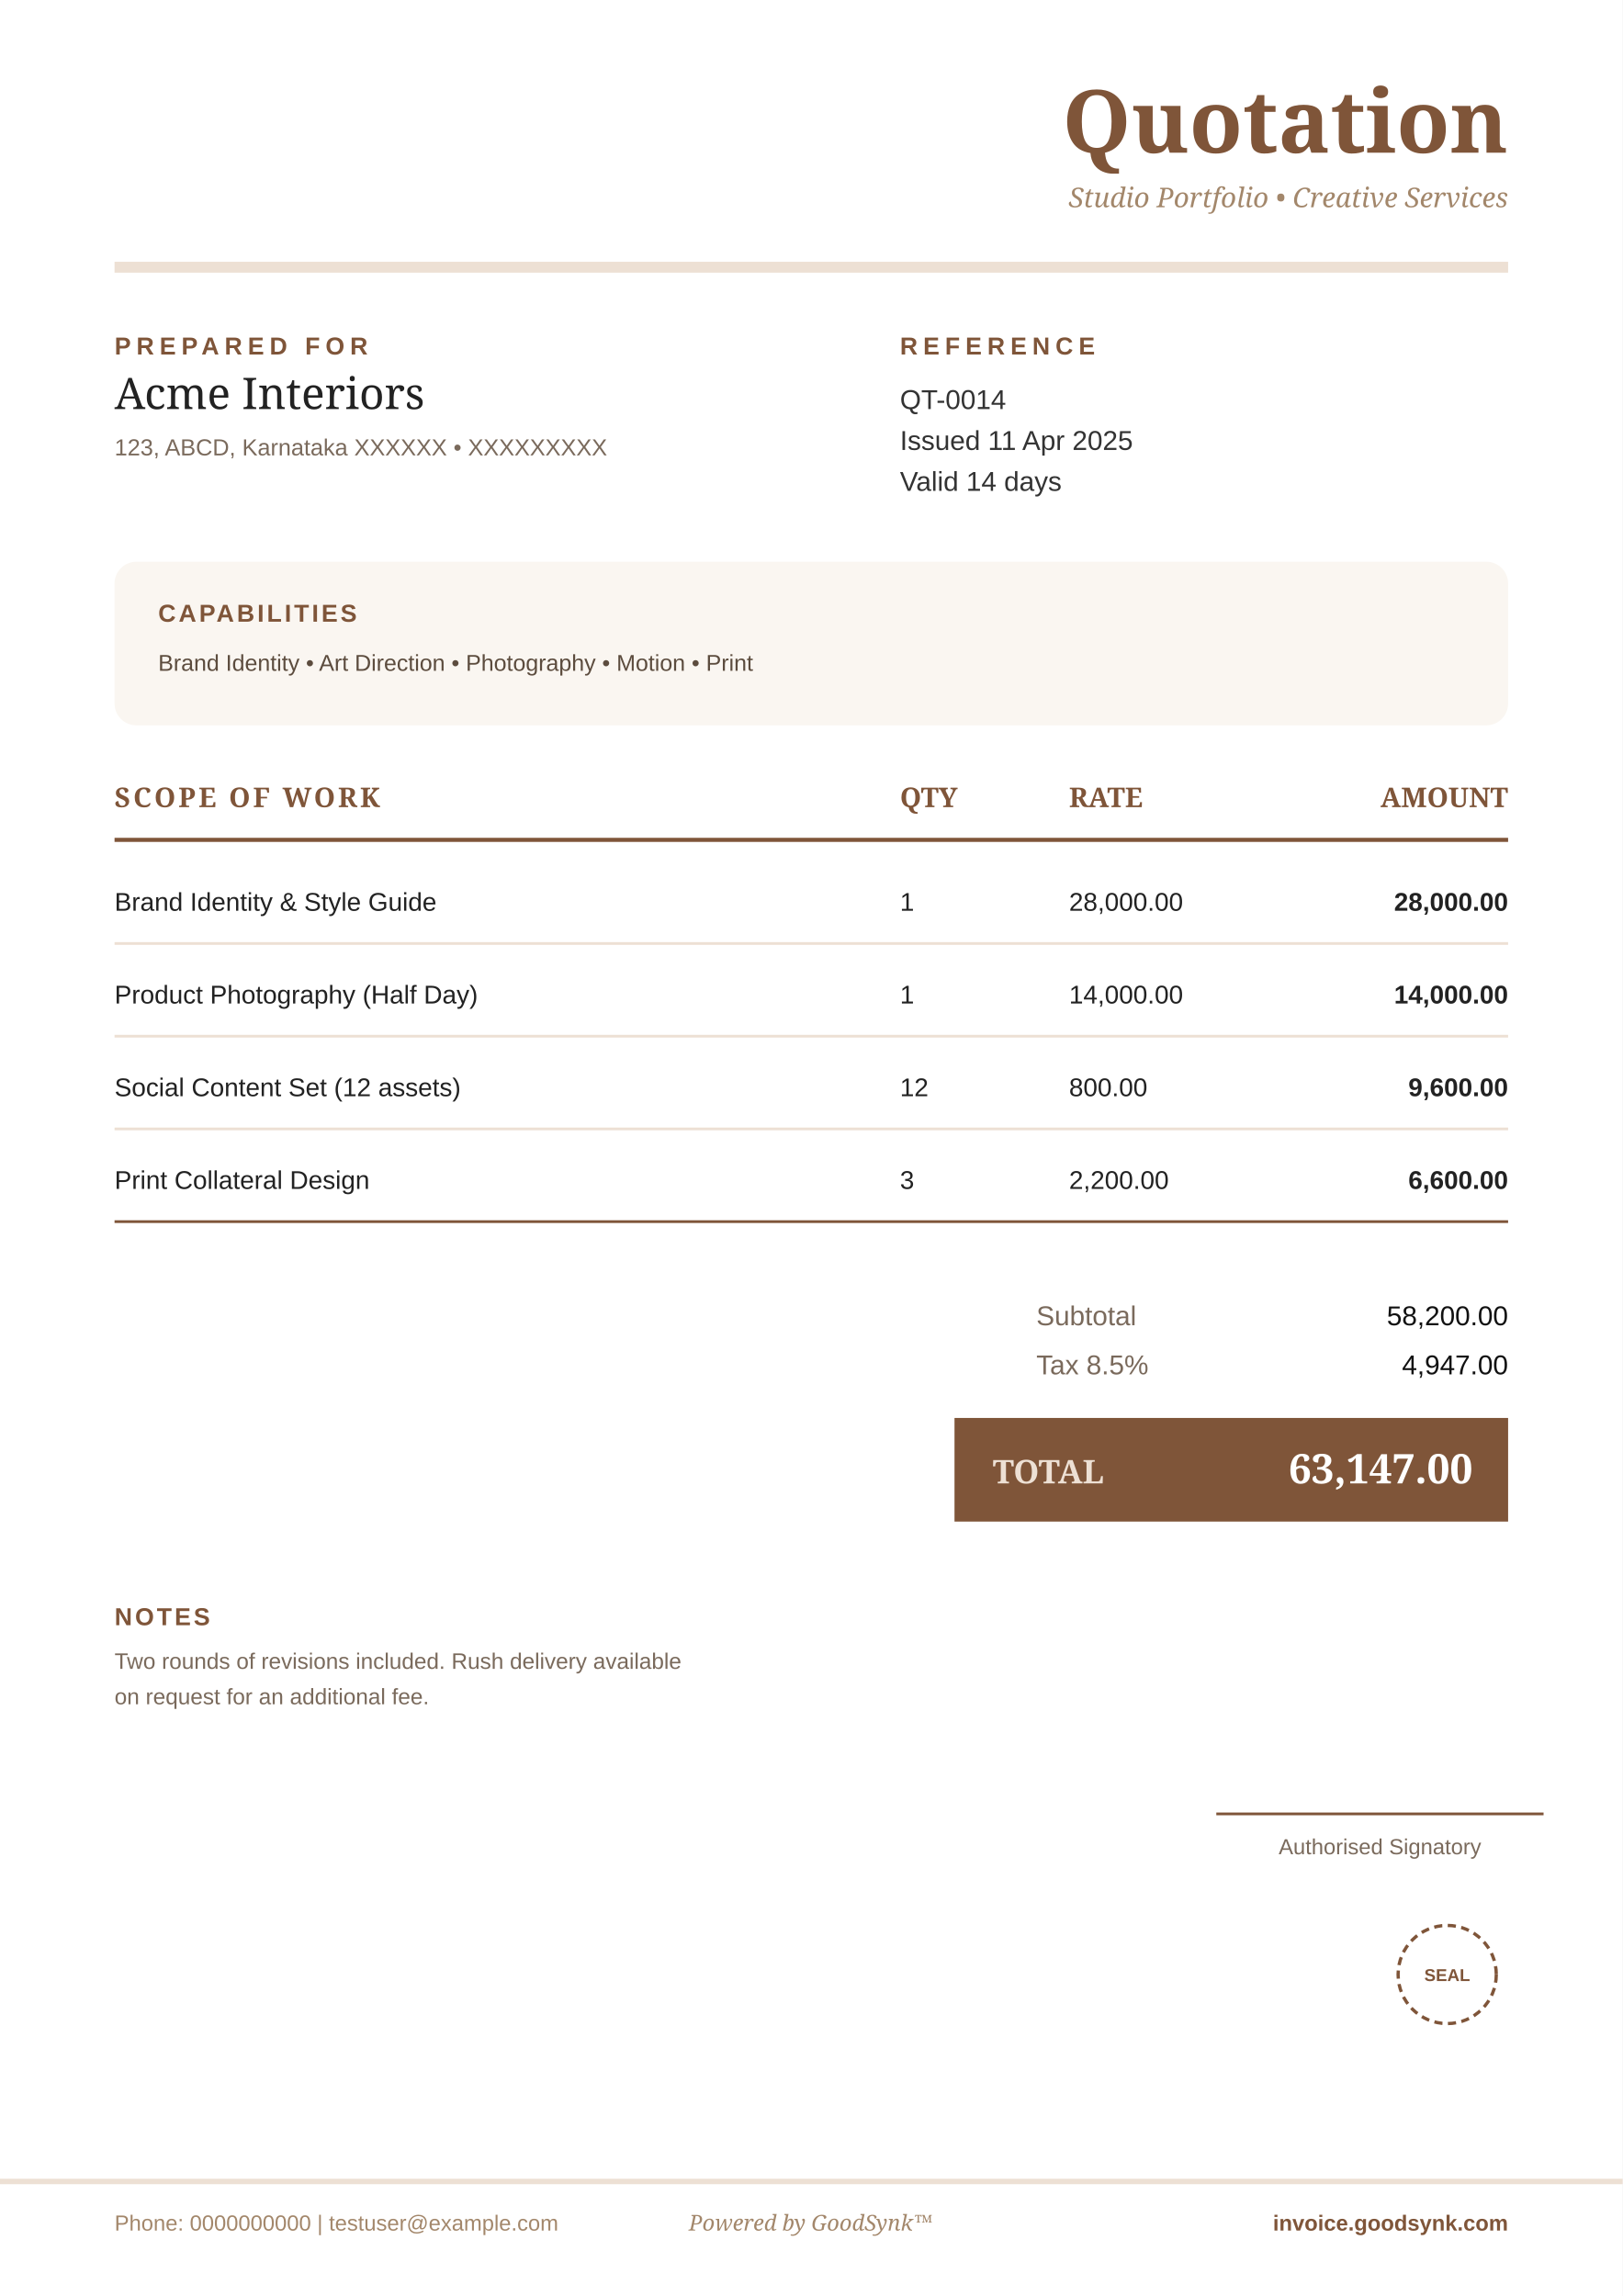
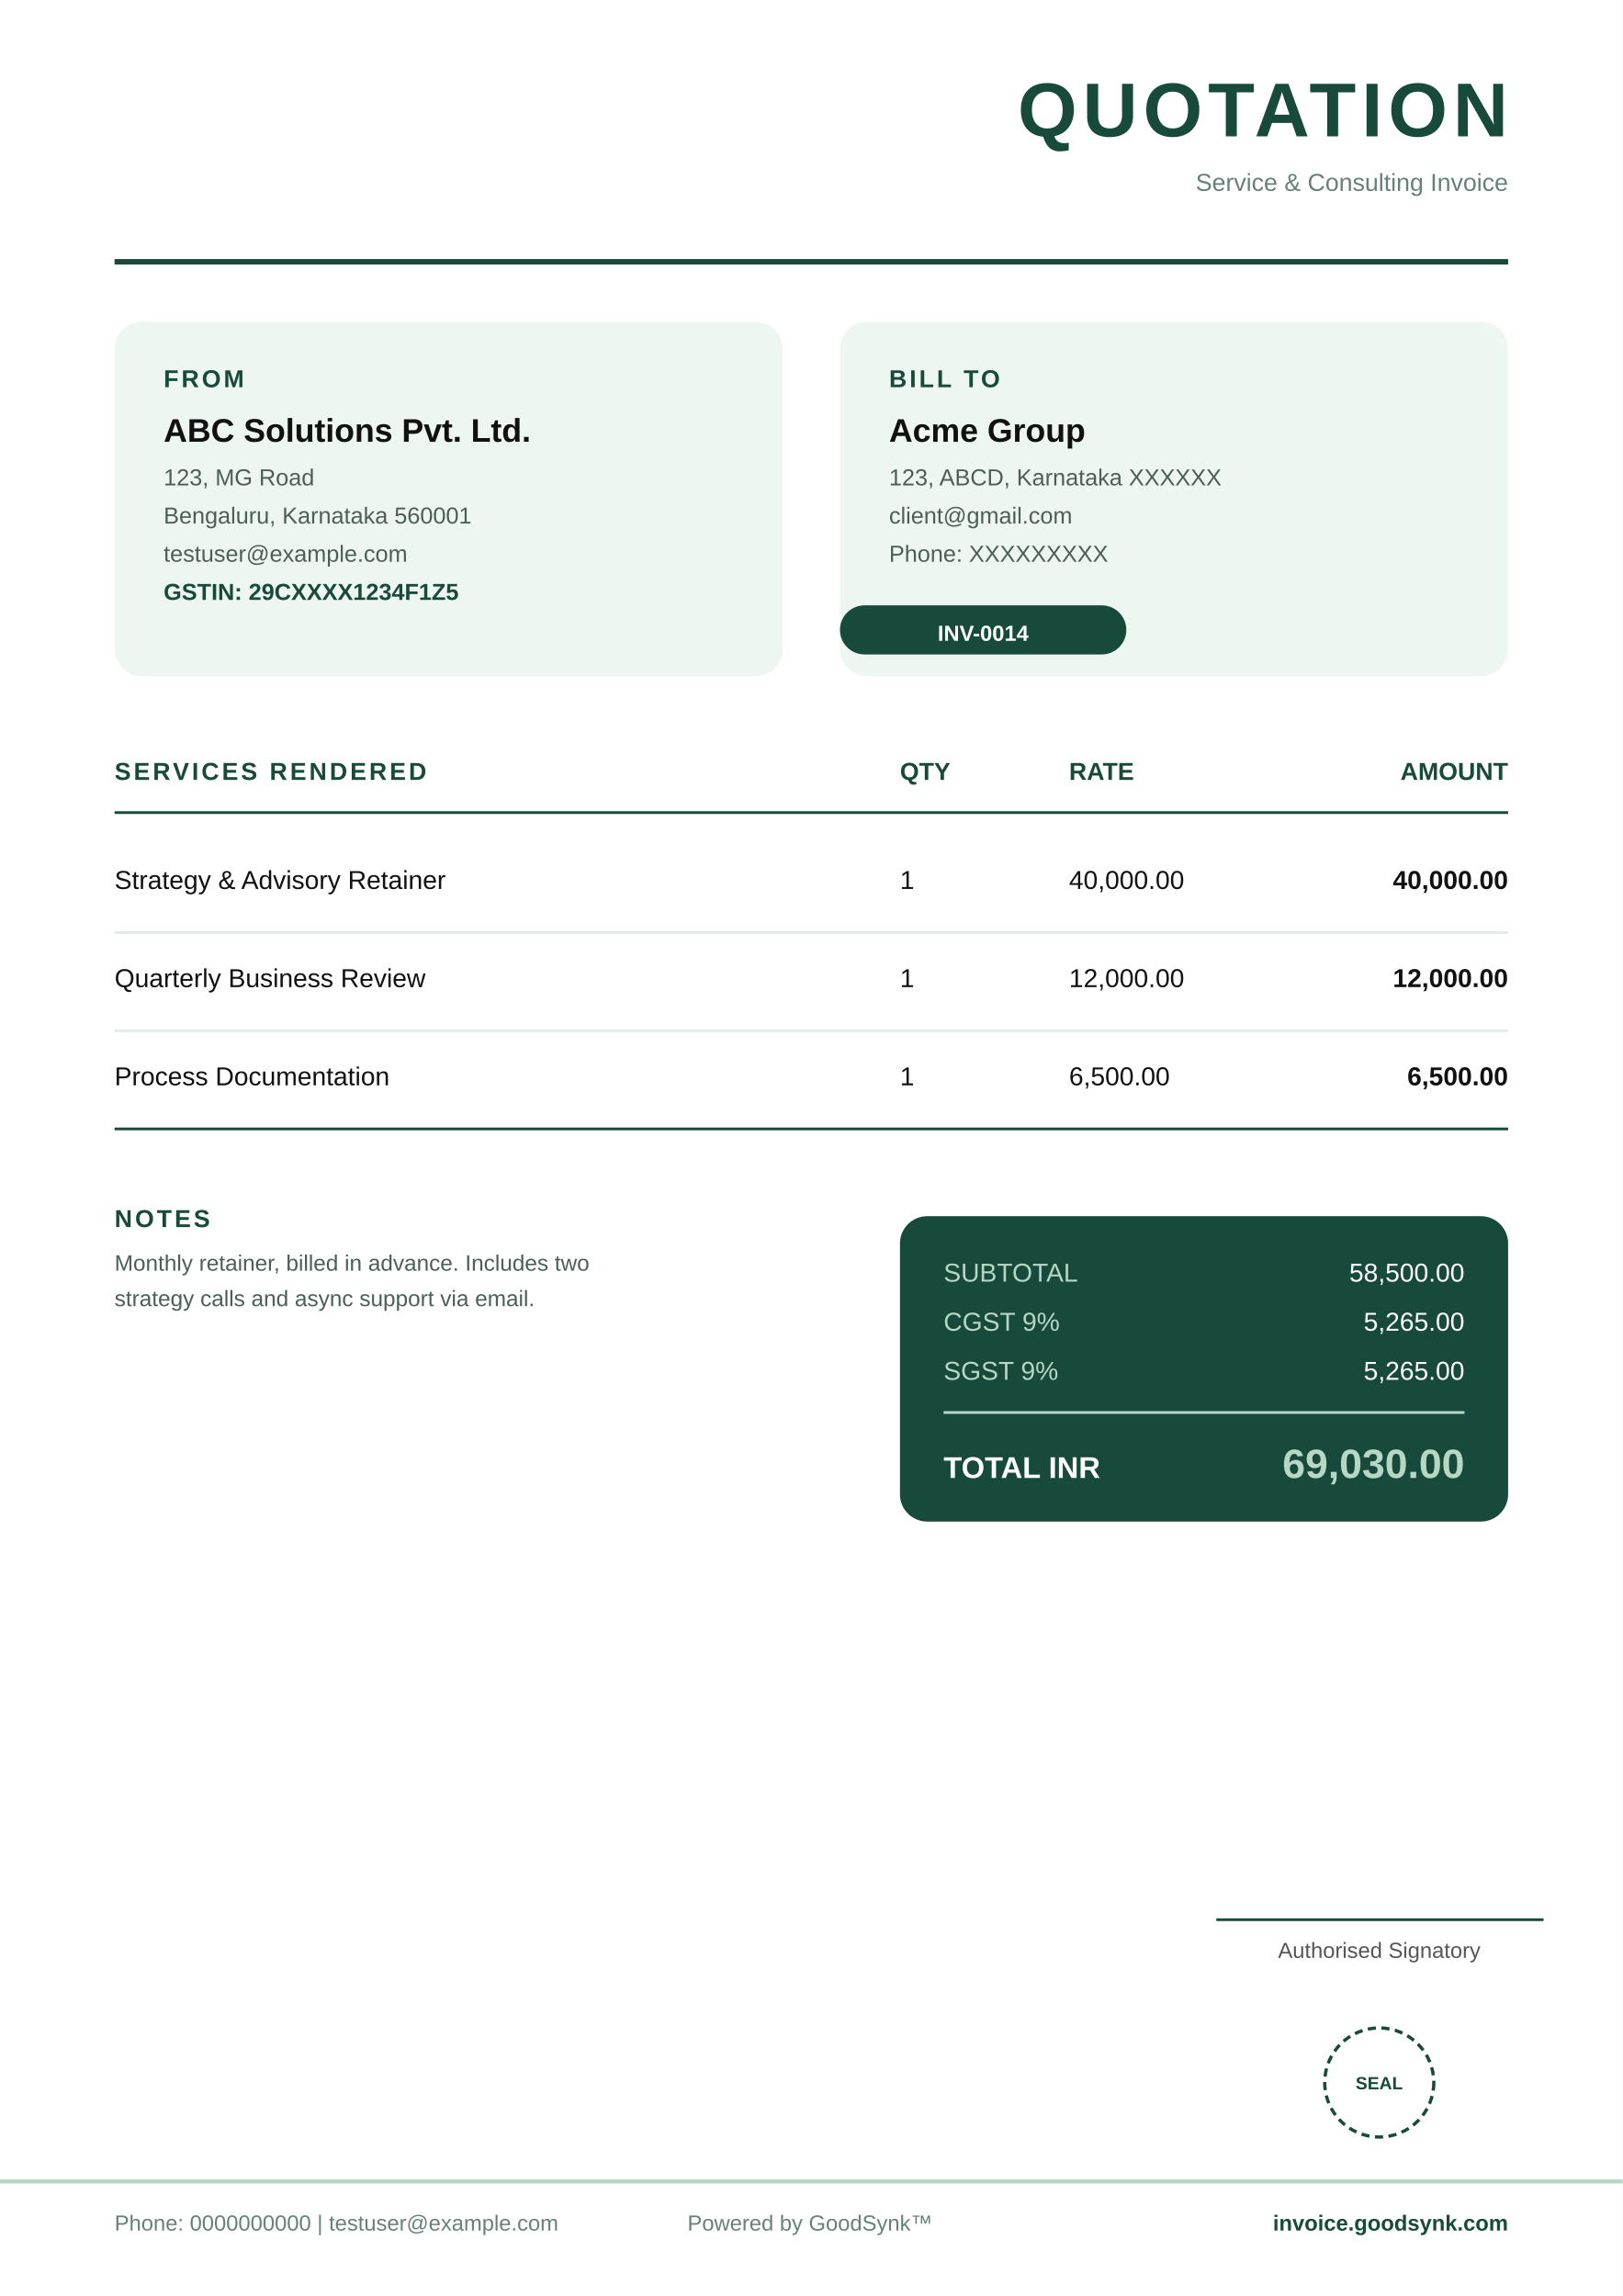
<svg xmlns="http://www.w3.org/2000/svg" width="595" height="842" viewBox="0 0 595 842">
  <rect width="595" height="842" fill="#fff" />
-   <text x="553" y="56" text-anchor="end" font-family="Georgia, serif" font-size="32" font-weight="700" fill="#7F5539">Quotation</text>
-   <text x="553" y="76" text-anchor="end" font-family="Georgia, serif" font-size="10" fill="#a3876b" font-style="italic">Studio Portfolio • Creative Services</text>
-   <line x1="42" y1="98" x2="553" y2="98" stroke="#EDE0D4" stroke-width="4" />
-   <text x="42" y="130" font-family="Arial" font-size="9" font-weight="700" fill="#7F5539" letter-spacing="2">PREPARED FOR</text>
-   <text x="42" y="150" font-family="Georgia, serif" font-size="16" fill="#222">Acme Interiors</text>
-   <text x="42" y="167" font-family="Arial" font-size="8.5" fill="#7a6a5c">123, ABCD, Karnataka XXXXXX • XXXXXXXXX</text>
-   <text x="330" y="130" font-family="Arial" font-size="9" font-weight="700" fill="#7F5539" letter-spacing="2">REFERENCE</text>
-   <text x="330" y="150" font-family="Arial" font-size="10" fill="#333">QT-0014</text>
-   <text x="330" y="165" font-family="Arial" font-size="10" fill="#333">Issued 11 Apr 2025</text>
-   <text x="330" y="180" font-family="Arial" font-size="10" fill="#333">Valid 14 days</text>
-   <rect x="42" y="206" width="511" height="60" rx="8" fill="#FAF6F1" />
-   <text x="58" y="228" font-family="Arial" font-size="9" font-weight="700" fill="#7F5539" letter-spacing="1">CAPABILITIES</text>
-   <text x="58" y="246" font-family="Arial" font-size="8.4" fill="#5c4c3e">Brand Identity • Art Direction • Photography • Motion • Print</text>
-   <text x="42" y="296" font-family="Georgia, serif" font-size="10" font-weight="700" fill="#7F5539" letter-spacing="1">SCOPE OF WORK</text>
-   <text x="330" y="296" font-family="Georgia, serif" font-size="10" font-weight="700" fill="#7F5539">QTY</text>
-   <text x="392" y="296" font-family="Georgia, serif" font-size="10" font-weight="700" fill="#7F5539">RATE</text>
-   <text x="553" y="296" text-anchor="end" font-family="Georgia, serif" font-size="10" font-weight="700" fill="#7F5539">AMOUNT</text>
-   <line x1="42" y1="308" x2="553" y2="308" stroke="#7F5539" stroke-width="1.5" />
-   <g font-family="Arial" font-size="9.4" fill="#222">
-     <text x="42" y="334">Brand Identity &amp; Style Guide</text>
-     <text x="330" y="334">1</text>
-     <text x="392" y="334">28,000.00</text>
-     <text x="553" y="334" text-anchor="end" font-weight="700">28,000.00</text>
-     <line x1="42" y1="346" x2="553" y2="346" stroke="#EDE0D4" />
-     <text x="42" y="368">Product Photography (Half Day)</text>
-     <text x="330" y="368">1</text>
-     <text x="392" y="368">14,000.00</text>
-     <text x="553" y="368" text-anchor="end" font-weight="700">14,000.00</text>
-     <line x1="42" y1="380" x2="553" y2="380" stroke="#EDE0D4" />
-     <text x="42" y="402">Social Content Set (12 assets)</text>
-     <text x="330" y="402">12</text>
-     <text x="392" y="402">800.00</text>
-     <text x="553" y="402" text-anchor="end" font-weight="700">9,600.00</text>
-     <line x1="42" y1="414" x2="553" y2="414" stroke="#EDE0D4" />
-     <text x="42" y="436">Print Collateral Design</text>
-     <text x="330" y="436">3</text>
-     <text x="392" y="436">2,200.00</text>
-     <text x="553" y="436" text-anchor="end" font-weight="700">6,600.00</text>
-     <line x1="42" y1="448" x2="553" y2="448" stroke="#7F5539" />
-   </g>
-   <text x="380" y="486" font-family="Arial" font-size="10" fill="#7a6a5c">Subtotal</text>
-   <text x="553" y="486" text-anchor="end" font-family="Arial" font-size="10" fill="#111">58,200.00</text>
-   <text x="380" y="504" font-family="Arial" font-size="10" fill="#7a6a5c">Tax 8.5%</text>
-   <text x="553" y="504" text-anchor="end" font-family="Arial" font-size="10" fill="#111">4,947.00</text>
-   <rect x="350" y="520" width="203" height="38" fill="#7F5539" />
-   <text x="364" y="544" font-family="Georgia, serif" font-size="12" font-weight="700" fill="#EDE0D4">TOTAL</text>
-   <text x="540" y="544" text-anchor="end" font-family="Georgia, serif" font-size="15" font-weight="700" fill="#fff">63,147.00</text>
-   <text x="42" y="596" font-family="Arial" font-size="9" font-weight="700" fill="#7F5539" letter-spacing="1">NOTES</text>
-   <text x="42" y="612" font-family="Arial" font-size="8.2" fill="#7a6a5c">Two rounds of revisions included. Rush delivery available</text>
-   <text x="42" y="625" font-family="Arial" font-size="8.2" fill="#7a6a5c">on request for an additional fee.</text>
-   <line x1="446" y1="665.2" x2="566" y2="665.2" stroke="#7F5539" />
-   <text x="506" y="680" text-anchor="middle" font-family="Arial" font-size="8" fill="#7a6a5c">Authorised Signatory</text>
-   <circle cx="530.66" cy="724.1" r="18" fill="none" stroke="#7F5539" stroke-width="1.2" stroke-dasharray="3,2" />
-   <text x="530.66" y="726.5" text-anchor="middle" font-family="Arial" font-size="6.3" font-weight="700" fill="#7F5539">SEAL</text>
-   <line x1="0" y1="800" x2="595" y2="800" stroke="#EDE0D4" stroke-width="2" />
-   <text x="42" y="818" font-family="Arial" font-size="8" fill="#a3876b">Phone: 0000000000 | testuser@example.com</text>
-   <text x="297" y="818" text-anchor="middle" font-family="Georgia, serif" font-size="8" fill="#a3876b" font-style="italic">Powered by GoodSynk™</text>
-   <text x="553" y="818" text-anchor="end" font-family="Arial" font-size="8" fill="#7F5539" font-weight="700">invoice.goodsynk.com</text>
+   <text x="553" y="50" text-anchor="end" font-family="Arial" font-size="28" font-weight="700" fill="#174A3A" letter-spacing="2">QUOTATION</text>
+   <text x="553" y="70" text-anchor="end" font-family="Arial" font-size="9" fill="#66807a">Service &amp; Consulting Invoice</text>
+   <line x1="42" y1="96" x2="553" y2="96" stroke="#174A3A" stroke-width="2" />
+   <rect x="42" y="118" width="245" height="130" rx="10" fill="#EEF6F1" />
+   <rect x="308" y="118" width="245" height="130" rx="10" fill="#EEF6F1" />
+   <text x="60" y="142" font-family="Arial" font-size="9" font-weight="700" fill="#174A3A" letter-spacing="1">FROM</text>
+   <text x="60" y="162" font-family="Arial" font-size="12" font-weight="700" fill="#111">ABC Solutions Pvt. Ltd.</text>
+   <text x="60" y="178" font-family="Arial" font-size="8.5" fill="#4b5f58">123, MG Road</text>
+   <text x="60" y="192" font-family="Arial" font-size="8.5" fill="#4b5f58">Bengaluru, Karnataka 560001</text>
+   <text x="60" y="206" font-family="Arial" font-size="8.5" fill="#4b5f58">testuser@example.com</text>
+   <text x="60" y="220" font-family="Arial" font-size="8.5" font-weight="700" fill="#174A3A">GSTIN: 29CXXXX1234F1Z5</text>
+   <text x="326" y="142" font-family="Arial" font-size="9" font-weight="700" fill="#174A3A" letter-spacing="1">BILL TO</text>
+   <text x="326" y="162" font-family="Arial" font-size="12" font-weight="700" fill="#111">Acme Group</text>
+   <text x="326" y="178" font-family="Arial" font-size="8.5" fill="#4b5f58">123, ABCD, Karnataka XXXXXX</text>
+   <text x="326" y="192" font-family="Arial" font-size="8.5" fill="#4b5f58">client@gmail.com</text>
+   <text x="326" y="206" font-family="Arial" font-size="8.5" fill="#4b5f58">Phone: XXXXXXXXX</text>
+   <rect x="308" y="222" width="105" height="18" rx="9" fill="#174A3A" />
+   <text x="360.5" y="235" text-anchor="middle" font-family="Arial" font-size="8" font-weight="700" fill="#fff">INV-0014</text>
+   <text x="42" y="286" font-family="Arial" font-size="9" font-weight="700" fill="#174A3A" letter-spacing="1">SERVICES RENDERED</text>
+   <text x="330" y="286" font-family="Arial" font-size="9" font-weight="700" fill="#174A3A">QTY</text>
+   <text x="392" y="286" font-family="Arial" font-size="9" font-weight="700" fill="#174A3A">RATE</text>
+   <text x="553" y="286" text-anchor="end" font-family="Arial" font-size="9" font-weight="700" fill="#174A3A">AMOUNT</text>
+   <line x1="42" y1="298" x2="553" y2="298" stroke="#174A3A" />
+   <text x="42" y="326" font-family="Arial" font-size="9.5" fill="#111">Strategy &amp; Advisory Retainer</text>
+   <text x="330" y="326" font-family="Arial" font-size="9.5" fill="#111">1</text>
+   <text x="392" y="326" font-family="Arial" font-size="9.5" fill="#111">40,000.00</text>
+   <text x="553" y="326" text-anchor="end" font-family="Arial" font-size="9.5" font-weight="700" fill="#111">40,000.00</text>
+   <line x1="42" y1="342" x2="553" y2="342" stroke="#e2ece7" />
+   <text x="42" y="362" font-family="Arial" font-size="9.5" fill="#111">Quarterly Business Review</text>
+   <text x="330" y="362" font-family="Arial" font-size="9.5" fill="#111">1</text>
+   <text x="392" y="362" font-family="Arial" font-size="9.5" fill="#111">12,000.00</text>
+   <text x="553" y="362" text-anchor="end" font-family="Arial" font-size="9.5" font-weight="700" fill="#111">12,000.00</text>
+   <line x1="42" y1="378" x2="553" y2="378" stroke="#e2ece7" />
+   <text x="42" y="398" font-family="Arial" font-size="9.5" fill="#111">Process Documentation</text>
+   <text x="330" y="398" font-family="Arial" font-size="9.5" fill="#111">1</text>
+   <text x="392" y="398" font-family="Arial" font-size="9.5" fill="#111">6,500.00</text>
+   <text x="553" y="398" text-anchor="end" font-family="Arial" font-size="9.5" font-weight="700" fill="#111">6,500.00</text>
+   <line x1="42" y1="414" x2="553" y2="414" stroke="#174A3A" />
+   <text x="42" y="450" font-family="Arial" font-size="9" font-weight="700" fill="#174A3A" letter-spacing="1">NOTES</text>
+   <text x="42" y="466" font-family="Arial" font-size="8.2" fill="#4b5f58">Monthly retainer, billed in advance. Includes two</text>
+   <text x="42" y="479" font-family="Arial" font-size="8.2" fill="#4b5f58">strategy calls and async support via email.</text>
+   <rect x="330" y="446" width="223" height="112" rx="10" fill="#174A3A" />
+   <text x="346" y="470" font-family="Arial" font-size="9.5" fill="#B7D7C5">SUBTOTAL</text>
+   <text x="537" y="470" text-anchor="end" font-family="Arial" font-size="9.5" fill="#fff">58,500.00</text>
+   <text x="346" y="488" font-family="Arial" font-size="9.5" fill="#B7D7C5">CGST 9%</text>
+   <text x="537" y="488" text-anchor="end" font-family="Arial" font-size="9.5" fill="#fff">5,265.00</text>
+   <text x="346" y="506" font-family="Arial" font-size="9.5" fill="#B7D7C5">SGST 9%</text>
+   <text x="537" y="506" text-anchor="end" font-family="Arial" font-size="9.5" fill="#fff">5,265.00</text>
+   <line x1="346" y1="518" x2="537" y2="518" stroke="#B7D7C5" />
+   <text x="346" y="542" font-family="Arial" font-size="11" font-weight="700" fill="#fff">TOTAL INR</text>
+   <text x="537" y="542" text-anchor="end" font-family="Arial" font-size="15" font-weight="700" fill="#B7D7C5">69,030.00</text>
+   <line x1="446" y1="704" x2="566" y2="704" stroke="#174A3A" />
+   <text x="505.75" y="718" text-anchor="middle" font-family="Arial" font-size="8" fill="#555">Authorised Signatory</text>
+   <circle cx="505.75" cy="763.7" r="20" fill="none" stroke="#174A3A" stroke-width="1.2" stroke-dasharray="3,2" />
+   <text x="505.75" y="766.2" text-anchor="middle" font-family="Arial" font-size="6.5" font-weight="700" fill="#174A3A">SEAL</text>
+   <line x1="0" y1="800" x2="595" y2="800" stroke="#B7D7C5" stroke-width="1.5" />
+   <text x="42" y="818" font-family="Arial" font-size="8" fill="#66807a">Phone: 0000000000 | testuser@example.com</text>
+   <text x="297" y="818" text-anchor="middle" font-family="Arial" font-size="8" fill="#66807a">Powered by GoodSynk™</text>
+   <text x="553" y="818" text-anchor="end" font-family="Arial" font-size="8" fill="#174A3A" font-weight="700">invoice.goodsynk.com</text>
</svg>
